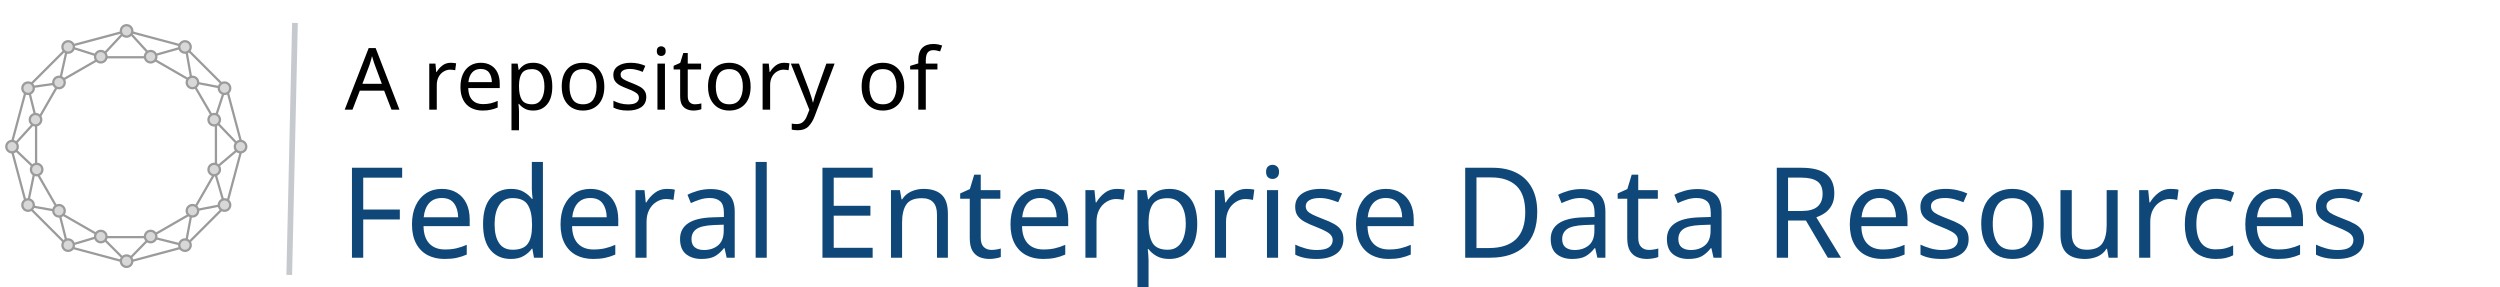
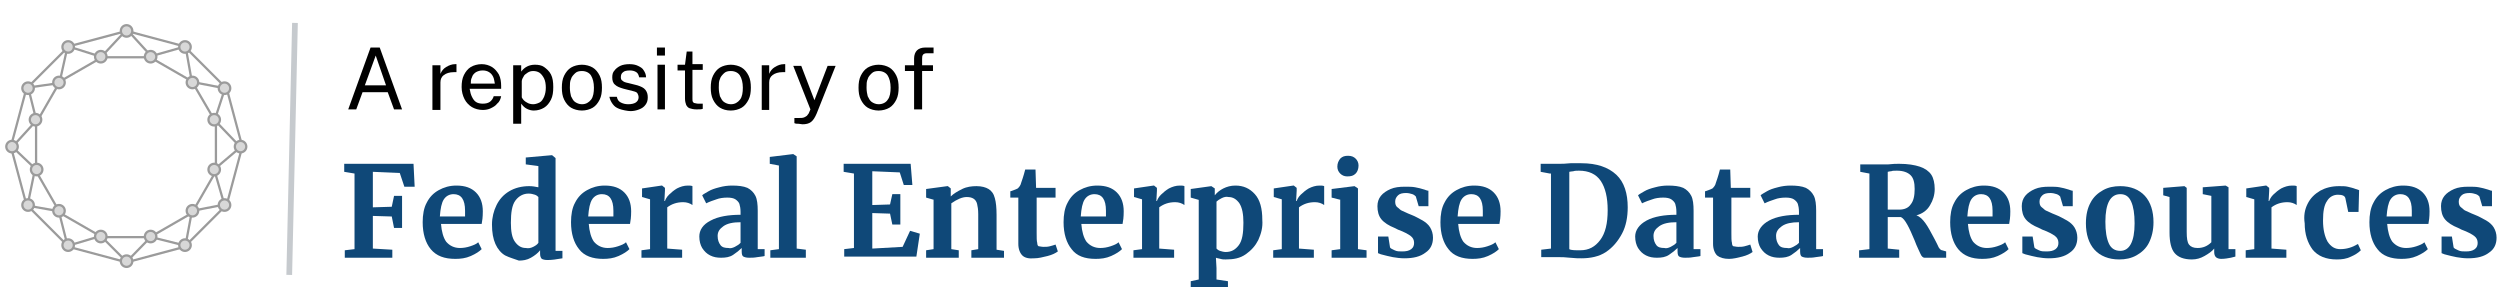
<svg xmlns="http://www.w3.org/2000/svg" version="1.1" id="Layer_1" x="0px" y="0px" viewBox="0 0 436.5 50" style="enable-background:new 0 0 436.5 50;" xml:space="preserve">
  <style type="text/css">
	.st0{fill:none;stroke:#C6CACE;}
- 	.st1{fill:none;}
- 	.st2{fill:#0F4878;}
- 	.st3{font-family:'Merriweather-Bold';}
- 	.st4{font-size:22px;}
- 	.st5{font-family:'PublicSans-Regular';}
- 	.st6{font-size:15px;}
- 	.st7{fill:none;stroke:#9B9B9B;stroke-width:0.4;stroke-linecap:square;}
- 	.st8{fill:none;stroke:#9B9B9B;stroke-width:0.4;}
- 	.st9{fill:#D8D8D8;stroke:#9B9B9B;stroke-width:0.4;}
+ 	.st1{fill:#0F4878;}
+ 	.st2{fill:none;stroke:#9B9B9B;stroke-width:0.4;stroke-linecap:square;}
+ 	.st3{fill:none;stroke:#9B9B9B;stroke-width:0.4;}
+ 	.st4{fill:#D8D8D8;stroke:#9B9B9B;stroke-width:0.4;}
</style>
  <line class="st0" x1="51.5" y1="4" x2="50.5" y2="48" />
-   <rect x="59.3" y="27" class="st1" width="381.1" height="25.2" />
-   <text transform="matrix(1 0 0 1 59.3109 44.9951)" class="st2 st3 st4">Federal Enterprise Data Resources</text>
-   <rect x="60.2" y="8" class="st1" width="194" height="16" />
-   <text transform="matrix(1 0 0 1 60.1835 19.1475)" class="st5 st6">A repository of </text>
+   <g>
+     <path class="st1" d="M61.9,30.3L60.1,30v-1.4h12.1l0.2,4h-1.8l-0.8-2.4L65.1,30v6.2l3.3-0.1l0.4-1.9h1.4v5.6h-1.4l-0.4-2l-3.3-0.1   v5.7l3.4,0.2V45h-8.3v-1.3l1.7-0.2V30.3z" />
+     <path class="st1" d="M75.2,43.5c-0.9-1.1-1.4-2.7-1.4-4.7c0-1.3,0.2-2.5,0.7-3.4c0.5-1,1.2-1.7,2.1-2.2c0.9-0.5,1.9-0.8,3.1-0.8   c1.5,0,2.6,0.4,3.4,1.2s1.2,1.9,1.2,3.3c0,1-0.1,1.7-0.2,2.2H77c0.1,1.3,0.4,2.4,0.9,3.1c0.6,0.7,1.4,1.1,2.4,1.1   c0.6,0,1.2-0.1,1.8-0.3s1.1-0.4,1.4-0.7l0.6,1.2c-0.4,0.4-1,0.8-1.9,1.2c-0.9,0.4-1.8,0.5-2.7,0.5C77.6,45.2,76.2,44.7,75.2,43.5z    M81.2,37.7c0-0.4,0-0.7,0-0.9c0-2-0.7-2.9-2-2.9c-0.7,0-1.3,0.3-1.7,0.9c-0.4,0.6-0.6,1.6-0.7,3H81.2z" />
+     <path class="st1" d="M88.2,44.6c-0.7-0.4-1.3-1.1-1.7-2c-0.4-0.9-0.6-2-0.6-3.4c0-1.2,0.3-2.4,0.8-3.4c0.5-1,1.2-1.8,2.2-2.4   c1-0.6,2.2-0.9,3.5-0.9c0.6,0,1.1,0.1,1.6,0.2v-3.7l-2.2-0.3v-1.2l4.5-0.4h0.1l0.6,0.5v16.2h1.2v1.3c-1.1,0.2-1.9,0.3-2.6,0.3   c-0.5,0-0.8-0.1-1-0.2c-0.2-0.2-0.3-0.5-0.3-0.9v-0.6c-0.4,0.5-0.9,0.9-1.6,1.3s-1.4,0.5-2.1,0.5C89.8,45.2,89,45,88.2,44.6z    M93.1,43.1c0.4-0.2,0.7-0.4,0.9-0.7v-8c-0.1-0.1-0.3-0.3-0.6-0.4s-0.7-0.2-1.1-0.2c-0.9,0-1.7,0.4-2.3,1.2   c-0.6,0.8-0.8,2.1-0.8,3.9c0,1.5,0.2,2.6,0.7,3.3c0.5,0.7,1.1,1.1,1.9,1.1C92.3,43.4,92.7,43.3,93.1,43.1z" />
+     <path class="st1" d="M101.1,43.5c-0.9-1.1-1.4-2.7-1.4-4.7c0-1.3,0.2-2.5,0.7-3.4c0.5-1,1.2-1.7,2.1-2.2c0.9-0.5,1.9-0.8,3.1-0.8   c1.5,0,2.6,0.4,3.4,1.2s1.2,1.9,1.2,3.3c0,1-0.1,1.7-0.2,2.2h-7.2c0.1,1.3,0.4,2.4,0.9,3.1c0.6,0.7,1.4,1.1,2.4,1.1   c0.6,0,1.2-0.1,1.8-0.3s1.1-0.4,1.4-0.7l0.6,1.2c-0.4,0.4-1,0.8-1.9,1.2c-0.9,0.4-1.8,0.5-2.7,0.5C103.5,45.2,102,44.7,101.1,43.5z    M107.1,37.7c0-0.4,0-0.7,0-0.9c0-2-0.7-2.9-2-2.9c-0.7,0-1.3,0.3-1.7,0.9c-0.4,0.6-0.6,1.6-0.7,3H107.1z" />
+     <path class="st1" d="M112,43.7l1.5-0.2v-8.7l-1.4-0.4v-1.5l3.4-0.5h0.1l0.5,0.4v0.5l-0.1,1.8h0.1c0.1-0.3,0.3-0.7,0.7-1.1   c0.4-0.4,0.9-0.8,1.4-1.1c0.6-0.3,1.2-0.5,1.9-0.5c0.3,0,0.6,0,0.8,0.1v3.3c-0.4-0.3-1-0.5-1.6-0.5c-1.1,0-2,0.3-2.8,0.9v7.2   l2.6,0.2V45H112V43.7z" />
+     <path class="st1" d="M124.1,38.5c1.3-0.7,3.1-1,5.2-1V37c0-0.6-0.1-1.1-0.2-1.4c-0.1-0.3-0.4-0.6-0.7-0.8c-0.3-0.2-0.8-0.3-1.4-0.3   c-0.7,0-1.4,0.1-1.9,0.3c-0.6,0.2-1.2,0.4-1.8,0.7l-0.7-1.4c0.2-0.2,0.6-0.4,1.1-0.7c0.5-0.3,1.1-0.5,1.9-0.7   c0.7-0.2,1.5-0.3,2.2-0.3c1.1,0,2,0.1,2.7,0.4c0.6,0.3,1.1,0.8,1.4,1.4s0.4,1.5,0.4,2.6v6.7h1.2v1.2c-0.3,0.1-0.7,0.1-1.3,0.2   c-0.5,0.1-1,0.1-1.4,0.1c-0.5,0-0.8-0.1-1-0.2c-0.2-0.1-0.3-0.4-0.3-0.9v-0.6c-0.4,0.4-0.9,0.8-1.5,1.2c-0.6,0.4-1.3,0.5-2.1,0.5   c-0.7,0-1.3-0.1-1.9-0.4c-0.6-0.3-1-0.7-1.4-1.3c-0.3-0.5-0.5-1.2-0.5-2C122.1,40.2,122.7,39.2,124.1,38.5z M128.3,43.1   c0.4-0.2,0.7-0.4,1-0.7v-3.6c-1.3,0-2.3,0.2-3,0.7s-1,1-1,1.7c0,0.7,0.2,1.2,0.5,1.6c0.3,0.4,0.8,0.5,1.4,0.5   C127.5,43.4,127.9,43.3,128.3,43.1z" />
+     <path class="st1" d="M136,28.9l-1.6-0.3v-1.2l4.1-0.5h0l0.6,0.4v16.1l1.6,0.2V45h-6.2v-1.3l1.5-0.2V28.9z" />
+     <path class="st1" d="M149.1,30.3l-1.8-0.3v-1.4H159l0.3,3.7h-1.5l-0.7-2.2l-4.8-0.2v5.9l3.1-0.1l0.4-1.8h1.4v5.3h-1.4l-0.4-1.9   l-3.1-0.1v6.2l5.3-0.3l1.3-2.8l1.7,0.5l-0.6,4h-12.6v-1.3l1.7-0.2V30.3z" />
+     <path class="st1" d="M163.1,34.9l-1.4-0.4v-1.5l3.7-0.5h0.1l0.5,0.4v0.9l0,0.5c0.5-0.5,1.2-0.9,2-1.3c0.8-0.4,1.7-0.5,2.5-0.5   c0.9,0,1.6,0.2,2.1,0.5c0.5,0.3,0.9,0.8,1.1,1.6c0.2,0.7,0.3,1.7,0.3,2.9v6.1l1.3,0.2V45h-5.7v-1.3l1.2-0.2v-6.1   c0-0.8-0.1-1.4-0.2-1.8s-0.3-0.7-0.6-0.9s-0.7-0.3-1.2-0.3c-0.8,0-1.7,0.4-2.7,1.1v8l1.3,0.2V45h-5.7v-1.3l1.3-0.2V34.9z" />
+     <path class="st1" d="M178.5,44.6c-0.4-0.4-0.7-1.1-0.7-2v-8.1h-1.4v-1.1c0.1,0,0.3-0.1,0.6-0.2c0.3-0.1,0.5-0.2,0.7-0.3   c0.2-0.2,0.5-0.5,0.6-1c0.1-0.3,0.4-1.1,0.7-2.3h1.8l0.1,3.2h3.4v1.7H181v6.2c0,0.8,0,1.4,0.1,1.7c0,0.3,0.1,0.6,0.3,0.6   s0.4,0.1,0.8,0.1c0.4,0,0.7,0,1.1-0.1c0.4-0.1,0.7-0.2,1-0.3l0.4,1.2c-0.4,0.3-1,0.6-1.8,0.8s-1.6,0.4-2.3,0.4   C179.6,45.2,178.9,45,178.5,44.6z" />
+     <path class="st1" d="M187.1,43.5c-0.9-1.1-1.4-2.7-1.4-4.7c0-1.3,0.2-2.5,0.7-3.4c0.5-1,1.2-1.7,2.1-2.2c0.9-0.5,1.9-0.8,3.1-0.8   c1.5,0,2.6,0.4,3.4,1.2s1.2,1.9,1.2,3.3c0,1-0.1,1.7-0.2,2.2h-7.2c0.1,1.3,0.4,2.4,0.9,3.1c0.6,0.7,1.4,1.1,2.4,1.1   c0.6,0,1.2-0.1,1.8-0.3s1.1-0.4,1.4-0.7l0.6,1.2c-0.4,0.4-1,0.8-1.9,1.2c-0.9,0.4-1.8,0.5-2.7,0.5C189.4,45.2,188,44.7,187.1,43.5z    M193.1,37.7c0-0.4,0-0.7,0-0.9c0-2-0.7-2.9-2-2.9c-0.7,0-1.3,0.3-1.7,0.9c-0.4,0.6-0.6,1.6-0.7,3H193.1z" />
+     <path class="st1" d="M197.9,43.7l1.5-0.2v-8.7l-1.4-0.4v-1.5l3.4-0.5h0.1l0.5,0.4v0.5l-0.1,1.8h0.1c0.1-0.3,0.3-0.7,0.7-1.1   c0.4-0.4,0.9-0.8,1.4-1.1c0.6-0.3,1.2-0.5,1.9-0.5c0.3,0,0.6,0,0.8,0.1v3.3c-0.4-0.3-1-0.5-1.6-0.5c-1.1,0-2,0.3-2.8,0.9v7.2   l2.6,0.2V45h-7.1V43.7z" />
+     <path class="st1" d="M219.7,41.9c-0.5,1-1.2,1.8-2.2,2.5s-2.1,0.9-3.5,0.9c-0.3,0-0.6,0-0.9-0.1c-0.3-0.1-0.6-0.1-0.8-0.2l0.1,1.8   v2l2,0.3v1.3h-6.5v-1.3l1.4-0.3V34.9l-1.4-0.4v-1.5l3.6-0.5h0l0.6,0.4v1.2c0.4-0.5,0.9-0.9,1.5-1.2c0.6-0.3,1.3-0.5,2.1-0.5   c1.4,0,2.5,0.5,3.4,1.5c0.9,1,1.3,2.5,1.3,4.5C220.5,39.7,220.2,40.8,219.7,41.9z M213.3,34.6c-0.4,0.2-0.7,0.4-0.9,0.6v8.2   c0.1,0.1,0.3,0.3,0.6,0.4s0.7,0.2,1,0.2c1,0,1.7-0.4,2.3-1.2c0.6-0.8,0.8-2.1,0.8-3.9c0-1.5-0.2-2.6-0.7-3.4   c-0.5-0.7-1.1-1.1-1.9-1.1C214.1,34.3,213.7,34.4,213.3,34.6z" />
+     <path class="st1" d="M222.3,43.7l1.5-0.2v-8.7l-1.4-0.4v-1.5l3.4-0.5h0.1l0.5,0.4v0.5l-0.1,1.8h0.1c0.1-0.3,0.3-0.7,0.7-1.1   c0.4-0.4,0.9-0.8,1.4-1.1c0.6-0.3,1.2-0.5,1.9-0.5c0.3,0,0.6,0,0.8,0.1v3.3c-0.4-0.3-1-0.5-1.6-0.5c-1.1,0-2,0.3-2.8,0.9v7.2   l2.6,0.2V45h-7.1V43.7z" />
+     <path class="st1" d="M234.1,34.9l-1.6-0.4V33l4-0.5h0l0.6,0.4v10.6l1.5,0.2V45h-6.1v-1.3l1.5-0.2V34.9z M234,30.3   c-0.3-0.3-0.5-0.7-0.5-1.2c0-0.6,0.2-1,0.5-1.4c0.4-0.4,0.8-0.5,1.4-0.5c0.6,0,1,0.2,1.3,0.5s0.5,0.7,0.5,1.2   c0,0.6-0.2,1.1-0.5,1.4c-0.4,0.4-0.8,0.5-1.5,0.5h0C234.7,30.8,234.3,30.6,234,30.3z" />
+     <path class="st1" d="M242.7,43.2c0.1,0.2,0.4,0.3,0.8,0.5c0.4,0.2,0.8,0.2,1.3,0.2c0.7,0,1.2-0.1,1.6-0.4s0.5-0.7,0.5-1.1   c0-0.5-0.2-0.9-0.6-1.2c-0.4-0.3-1.1-0.7-2.2-1.1l-0.6-0.3c-1-0.4-1.8-0.9-2.3-1.5c-0.5-0.6-0.7-1.4-0.7-2.3c0-0.7,0.2-1.3,0.6-1.8   c0.4-0.5,1-0.9,1.7-1.2c0.7-0.3,1.5-0.4,2.5-0.4c0.7,0,1.3,0,1.8,0.1c0.5,0.1,1,0.2,1.6,0.4c0.3,0.1,0.5,0.2,0.7,0.2V36h-1.7   l-0.5-1.7c-0.1-0.1-0.3-0.3-0.6-0.4s-0.7-0.2-1.1-0.2c-0.6,0-1.1,0.1-1.4,0.4s-0.5,0.6-0.5,1.1c0,0.4,0.1,0.8,0.4,1   s0.5,0.5,0.8,0.6c0.3,0.1,0.8,0.4,1.6,0.7c0.8,0.3,1.4,0.7,2,1c0.5,0.3,1,0.7,1.3,1.2c0.3,0.5,0.5,1.1,0.5,1.8c0,1.1-0.4,2-1.3,2.6   c-0.9,0.7-2.1,1-3.7,1c-0.7,0-1.4-0.1-2-0.2c-0.6-0.1-1.3-0.3-2.1-0.5l-0.5-0.2v-2.9h1.8L242.7,43.2z" />
+     <path class="st1" d="M252.9,43.5c-0.9-1.1-1.4-2.7-1.4-4.7c0-1.3,0.2-2.5,0.7-3.4c0.5-1,1.2-1.7,2.1-2.2c0.9-0.5,1.9-0.8,3.1-0.8   c1.5,0,2.6,0.4,3.4,1.2s1.2,1.9,1.2,3.3c0,1-0.1,1.7-0.2,2.2h-7.2c0.1,1.3,0.4,2.4,0.9,3.1c0.6,0.7,1.4,1.1,2.4,1.1   c0.6,0,1.2-0.1,1.8-0.3s1.1-0.4,1.4-0.7l0.6,1.2c-0.4,0.4-1,0.8-1.9,1.2c-0.9,0.4-1.8,0.5-2.7,0.5   C255.3,45.2,253.8,44.7,252.9,43.5z M258.9,37.7c0-0.4,0-0.7,0-0.9c0-2-0.7-2.9-2-2.9c-0.7,0-1.3,0.3-1.7,0.9   c-0.4,0.6-0.6,1.6-0.7,3H258.9z" />
+     <path class="st1" d="M270.6,30.3l-1.6-0.3v-1.4h3.2c0.5,0,1.1,0,2-0.1c0.2,0,0.5,0,0.9,0c0.4,0,0.7,0,1,0c2.7,0,4.7,0.7,6.1,2   s2,3.3,2,5.7c0,1.7-0.3,3.3-1,4.6c-0.7,1.3-1.6,2.4-2.8,3.2c-1.2,0.8-2.7,1.1-4.3,1.1c-0.4,0-1.1,0-2-0.1c-0.9-0.1-1.4-0.1-1.7-0.1   h-3.3v-1.3l1.7-0.2V30.3z M275.9,43.7c1.5,0,2.6-0.6,3.5-1.8s1.3-2.9,1.3-5.2c0-2.2-0.4-3.9-1.2-5.1s-2.1-1.8-3.8-1.8   c-0.4,0-0.7,0-1,0.1c-0.3,0-0.6,0.1-0.7,0.1v13.5C274.3,43.7,275,43.7,275.9,43.7z" />
+     <path class="st1" d="M287.5,38.5c1.3-0.7,3.1-1,5.2-1V37c0-0.6-0.1-1.1-0.2-1.4c-0.1-0.3-0.4-0.6-0.7-0.8c-0.3-0.2-0.8-0.3-1.4-0.3   c-0.7,0-1.4,0.1-1.9,0.3c-0.6,0.2-1.2,0.4-1.8,0.7l-0.7-1.4c0.2-0.2,0.6-0.4,1.1-0.7c0.5-0.3,1.1-0.5,1.9-0.7   c0.7-0.2,1.5-0.3,2.2-0.3c1.1,0,2,0.1,2.7,0.4c0.6,0.3,1.1,0.8,1.4,1.4s0.4,1.5,0.4,2.6v6.7h1.2v1.2c-0.3,0.1-0.7,0.1-1.3,0.2   c-0.5,0.1-1,0.1-1.4,0.1c-0.5,0-0.8-0.1-1-0.2c-0.2-0.1-0.3-0.4-0.3-0.9v-0.6c-0.4,0.4-0.9,0.8-1.5,1.2c-0.6,0.4-1.3,0.5-2.1,0.5   c-0.7,0-1.3-0.1-1.9-0.4c-0.6-0.3-1-0.7-1.4-1.3c-0.3-0.5-0.5-1.2-0.5-2C285.5,40.2,286.2,39.2,287.5,38.5z M291.7,43.1   c0.4-0.2,0.7-0.4,1-0.7v-3.6c-1.3,0-2.3,0.2-3,0.7s-1,1-1,1.7c0,0.7,0.2,1.2,0.5,1.6c0.3,0.4,0.8,0.5,1.4,0.5   C290.9,43.4,291.3,43.3,291.7,43.1z" />
+     <path class="st1" d="M299.8,44.6c-0.4-0.4-0.7-1.1-0.7-2v-8.1h-1.4v-1.1c0.1,0,0.3-0.1,0.6-0.2c0.3-0.1,0.5-0.2,0.7-0.3   c0.2-0.2,0.5-0.5,0.6-1c0.1-0.3,0.4-1.1,0.7-2.3h1.8l0.1,3.2h3.4v1.7h-3.3v6.2c0,0.8,0,1.4,0.1,1.7c0,0.3,0.1,0.6,0.3,0.6   s0.4,0.1,0.8,0.1c0.4,0,0.7,0,1.1-0.1c0.4-0.1,0.7-0.2,1-0.3L306,44c-0.4,0.3-1,0.6-1.8,0.8s-1.6,0.4-2.3,0.4   C301,45.2,300.3,45,299.8,44.6z" />
+     <path class="st1" d="M308.9,38.5c1.3-0.7,3.1-1,5.2-1V37c0-0.6-0.1-1.1-0.2-1.4c-0.1-0.3-0.4-0.6-0.7-0.8c-0.3-0.2-0.8-0.3-1.4-0.3   c-0.7,0-1.4,0.1-1.9,0.3c-0.6,0.2-1.2,0.4-1.8,0.7l-0.7-1.4c0.2-0.2,0.6-0.4,1.1-0.7c0.5-0.3,1.1-0.5,1.9-0.7   c0.7-0.2,1.5-0.3,2.2-0.3c1.1,0,2,0.1,2.7,0.4c0.6,0.3,1.1,0.8,1.4,1.4s0.4,1.5,0.4,2.6v6.7h1.2v1.2c-0.3,0.1-0.7,0.1-1.3,0.2   c-0.5,0.1-1,0.1-1.4,0.1c-0.5,0-0.8-0.1-1-0.2c-0.2-0.1-0.3-0.4-0.3-0.9v-0.6c-0.4,0.4-0.9,0.8-1.5,1.2c-0.6,0.4-1.3,0.5-2.1,0.5   c-0.7,0-1.3-0.1-1.9-0.4c-0.6-0.3-1-0.7-1.4-1.3c-0.3-0.5-0.5-1.2-0.5-2C306.9,40.2,307.6,39.2,308.9,38.5z M313.1,43.1   c0.4-0.2,0.7-0.4,1-0.7v-3.6c-1.3,0-2.3,0.2-3,0.7s-1,1-1,1.7c0,0.7,0.2,1.2,0.5,1.6c0.3,0.4,0.8,0.5,1.4,0.5   C312.4,43.4,312.7,43.3,313.1,43.1z" />
+     <path class="st1" d="M324.7,43.7l1.7-0.2V30.3l-1.6-0.3v-1.3h3.2c0.3,0,0.6,0,0.9,0c0.3,0,0.6,0,0.8,0c0.8-0.1,1.4-0.1,1.9-0.1   c1.5,0,2.7,0.2,3.6,0.5c0.9,0.3,1.6,0.8,2,1.4c0.4,0.6,0.6,1.5,0.6,2.5c0,1-0.3,2-0.8,2.8c-0.5,0.9-1.3,1.5-2.4,1.8   c0.6,0.2,1.1,0.7,1.6,1.4c0.5,0.7,0.9,1.5,1.5,2.6c0.4,0.7,0.6,1.2,0.8,1.6c0.2,0.3,0.4,0.5,0.6,0.5l0.7,0.2V45H336   c-0.2,0-0.5-0.2-0.7-0.7s-0.6-1.2-1-2.3c-0.5-1.2-0.9-2.1-1.3-2.8c-0.4-0.7-0.7-1.1-1.1-1.3h-2.3v5.5l2,0.2V45h-7V43.7z    M333.6,35.7c0.5-0.6,0.7-1.5,0.7-2.7c0-1.1-0.2-1.9-0.7-2.4c-0.5-0.5-1.3-0.8-2.4-0.8c-0.4,0-0.8,0-1,0.1c-0.3,0-0.5,0.1-0.6,0.1   v6.6c0.2,0,0.6,0,1.3,0h0.7C332.5,36.6,333.2,36.3,333.6,35.7z" />
+     <path class="st1" d="M341.9,43.5c-0.9-1.1-1.4-2.7-1.4-4.7c0-1.3,0.2-2.5,0.7-3.4c0.5-1,1.2-1.7,2.1-2.2c0.9-0.5,1.9-0.8,3.1-0.8   c1.5,0,2.6,0.4,3.4,1.2s1.2,1.9,1.2,3.3c0,1-0.1,1.7-0.2,2.2h-7.2c0.1,1.3,0.4,2.4,0.9,3.1c0.6,0.7,1.4,1.1,2.4,1.1   c0.6,0,1.2-0.1,1.8-0.3s1.1-0.4,1.4-0.7l0.6,1.2c-0.4,0.4-1,0.8-1.9,1.2c-0.9,0.4-1.8,0.5-2.7,0.5   C344.3,45.2,342.9,44.7,341.9,43.5z M347.9,37.7c0-0.4,0-0.7,0-0.9c0-2-0.7-2.9-2-2.9c-0.7,0-1.3,0.3-1.7,0.9   c-0.4,0.6-0.6,1.6-0.7,3H347.9z" />
+     <path class="st1" d="M355.2,43.2c0.1,0.2,0.4,0.3,0.8,0.5c0.4,0.2,0.8,0.2,1.3,0.2c0.7,0,1.2-0.1,1.6-0.4s0.5-0.7,0.5-1.1   c0-0.5-0.2-0.9-0.6-1.2c-0.4-0.3-1.1-0.7-2.2-1.1l-0.6-0.3c-1-0.4-1.8-0.9-2.3-1.5c-0.5-0.6-0.7-1.4-0.7-2.3c0-0.7,0.2-1.3,0.6-1.8   c0.4-0.5,1-0.9,1.7-1.2c0.7-0.3,1.5-0.4,2.5-0.4c0.7,0,1.3,0,1.8,0.1c0.5,0.1,1,0.2,1.6,0.4c0.3,0.1,0.5,0.2,0.7,0.2V36h-1.7   l-0.5-1.7c-0.1-0.1-0.3-0.3-0.6-0.4s-0.7-0.2-1.1-0.2c-0.6,0-1.1,0.1-1.4,0.4s-0.5,0.6-0.5,1.1c0,0.4,0.1,0.8,0.4,1   s0.5,0.5,0.8,0.6c0.3,0.1,0.8,0.4,1.6,0.7c0.8,0.3,1.4,0.7,2,1c0.5,0.3,1,0.7,1.3,1.2c0.3,0.5,0.5,1.1,0.5,1.8c0,1.1-0.4,2-1.3,2.6   c-0.9,0.7-2.1,1-3.7,1c-0.7,0-1.4-0.1-2-0.2c-0.6-0.1-1.3-0.3-2.1-0.5l-0.5-0.2v-2.9h1.8L355.2,43.2z" />
+     <path class="st1" d="M365,35.4c0.5-1,1.3-1.7,2.2-2.2c0.9-0.5,1.9-0.7,3-0.7c1.8,0,3.3,0.6,4.3,1.7c1,1.1,1.5,2.7,1.5,4.6   c0,1.4-0.3,2.6-0.8,3.6c-0.5,1-1.3,1.7-2.2,2.2s-1.9,0.7-3,0.7c-1.8,0-3.3-0.6-4.3-1.7s-1.5-2.7-1.5-4.6   C364.2,37.5,364.5,36.3,365,35.4z M372.7,39c0-1.7-0.2-2.9-0.6-3.8c-0.4-0.9-1-1.3-1.9-1.3c-1.7,0-2.6,1.6-2.6,4.8   c0,1.7,0.2,2.9,0.6,3.8c0.4,0.9,1.1,1.3,2,1.3C371.8,43.8,372.7,42.2,372.7,39z" />
+     <path class="st1" d="M386.9,44.9c-0.2-0.2-0.3-0.5-0.3-0.9v-0.6c-0.4,0.5-1,0.9-1.7,1.3s-1.4,0.6-2.2,0.6c-1.4,0-2.4-0.4-3-1.1   c-0.6-0.7-0.9-1.9-0.9-3.6v-6.2l-1.1-0.3v-1.3l3.7-0.3h0l0.4,0.3v7.7c0,1.1,0.1,1.8,0.4,2.2c0.3,0.4,0.8,0.6,1.5,0.6   c0.9,0,1.7-0.3,2.4-1v-8.1l-1.5-0.3v-1.2l4-0.3h0l0.5,0.3v10.8h1.2l0,1.3c-0.1,0-0.3,0.1-0.8,0.2c-0.5,0.1-1.1,0.2-1.7,0.2   C387.5,45.2,387.1,45.1,386.9,44.9z" />
+     <path class="st1" d="M392.1,43.7l1.5-0.2v-8.7l-1.4-0.4v-1.5l3.4-0.5h0.1l0.5,0.4v0.5l-0.1,1.8h0.1c0.1-0.3,0.3-0.7,0.7-1.1   c0.4-0.4,0.9-0.8,1.4-1.1c0.6-0.3,1.2-0.5,1.9-0.5c0.3,0,0.6,0,0.8,0.1v3.3c-0.4-0.3-1-0.5-1.6-0.5c-1.1,0-2,0.3-2.8,0.9v7.2   l2.6,0.2V45h-7.1V43.7z" />
+     <path class="st1" d="M402.9,35.6c0.5-1,1.2-1.7,2.2-2.3c0.9-0.5,2-0.8,3.3-0.8c0.6,0,1.1,0,1.5,0.1c0.4,0.1,0.9,0.2,1.4,0.4   l0.6,0.2l-0.1,3.8H410l-0.5-2.4c-0.1-0.4-0.5-0.6-1.3-0.6c-0.8,0-1.5,0.4-1.9,1.1c-0.5,0.7-0.7,1.8-0.7,3.4c0,1.6,0.3,2.8,0.8,3.7   c0.6,0.9,1.3,1.3,2.2,1.3c1.1,0,2.1-0.3,3.1-0.9l0.5,1.1c-0.4,0.4-1,0.8-1.7,1.1c-0.8,0.4-1.6,0.5-2.5,0.5c-1.9,0-3.3-0.6-4.2-1.7   c-0.9-1.2-1.4-2.7-1.4-4.6C402.2,37.7,402.4,36.6,402.9,35.6z" />
+     <path class="st1" d="M415.1,43.5c-0.9-1.1-1.4-2.7-1.4-4.7c0-1.3,0.2-2.5,0.7-3.4c0.5-1,1.2-1.7,2.1-2.2c0.9-0.5,1.9-0.8,3.1-0.8   c1.5,0,2.6,0.4,3.4,1.2s1.2,1.9,1.2,3.3c0,1-0.1,1.7-0.2,2.2h-7.2c0.1,1.3,0.4,2.4,0.9,3.1c0.6,0.7,1.4,1.1,2.4,1.1   c0.6,0,1.2-0.1,1.8-0.3s1.1-0.4,1.4-0.7l0.6,1.2c-0.4,0.4-1,0.8-1.9,1.2c-0.9,0.4-1.8,0.5-2.7,0.5C417.5,45.2,416,44.7,415.1,43.5z    M421.1,37.7c0-0.4,0-0.7,0-0.9c0-2-0.7-2.9-2-2.9c-0.7,0-1.3,0.3-1.7,0.9c-0.4,0.6-0.6,1.6-0.7,3H421.1z" />
+     <path class="st1" d="M428.4,43.2c0.1,0.2,0.4,0.3,0.8,0.5c0.4,0.2,0.8,0.2,1.3,0.2c0.7,0,1.2-0.1,1.6-0.4s0.5-0.7,0.5-1.1   c0-0.5-0.2-0.9-0.6-1.2c-0.4-0.3-1.1-0.7-2.2-1.1l-0.6-0.3c-1-0.4-1.8-0.9-2.3-1.5c-0.5-0.6-0.7-1.4-0.7-2.3c0-0.7,0.2-1.3,0.6-1.8   c0.4-0.5,1-0.9,1.7-1.2c0.7-0.3,1.5-0.4,2.5-0.4c0.7,0,1.3,0,1.8,0.1c0.5,0.1,1,0.2,1.6,0.4c0.3,0.1,0.5,0.2,0.7,0.2V36h-1.7   l-0.5-1.7c-0.1-0.1-0.3-0.3-0.6-0.4s-0.7-0.2-1.1-0.2c-0.6,0-1.1,0.1-1.4,0.4s-0.5,0.6-0.5,1.1c0,0.4,0.1,0.8,0.4,1   s0.5,0.5,0.8,0.6c0.3,0.1,0.8,0.4,1.6,0.7c0.8,0.3,1.4,0.7,2,1c0.5,0.3,1,0.7,1.3,1.2c0.3,0.5,0.5,1.1,0.5,1.8c0,1.1-0.4,2-1.3,2.6   c-0.9,0.7-2.1,1-3.7,1c-0.7,0-1.4-0.1-2-0.2c-0.6-0.1-1.3-0.3-2.1-0.5l-0.5-0.2v-2.9h1.8L428.4,43.2z" />
+   </g>
+   <g>
+     <path d="M66.3,8.3l3.9,10.8h-1.4l-1.1-3h-4.4l-1.1,3h-1.4l3.9-10.8H66.3z M65.6,9.7l-1.9,5.2h3.7L65.6,9.7z" />
+     <path d="M76.9,11.4v1.5c0.2-0.5,0.5-0.9,1-1.2c0.5-0.3,1-0.5,1.6-0.5c0.1,0,0.2,0,0.2,0v1.4c0,0,0,0-0.1,0s-0.1,0-0.1,0   c-0.1,0-0.2,0-0.3,0c-0.7,0-1.3,0.2-1.7,0.5c-0.4,0.3-0.6,0.7-0.6,1.3v4.8h-1.4v-7.8H76.9z" />
+     <path d="M82.4,16.9c0.2,0.4,0.4,0.7,0.7,0.9s0.7,0.3,1.2,0.3c0.5,0,0.9-0.1,1.2-0.3c0.3-0.2,0.6-0.6,0.7-1h1.3   c-0.1,0.5-0.3,1-0.7,1.3c-0.3,0.4-0.7,0.6-1.1,0.8c-0.4,0.2-0.9,0.3-1.4,0.3c-0.7,0-1.4-0.2-1.9-0.5c-0.5-0.3-1-0.8-1.3-1.4   c-0.3-0.6-0.5-1.3-0.5-2.1c0-0.8,0.1-1.5,0.4-2.1c0.3-0.6,0.7-1.1,1.2-1.4s1.2-0.5,1.9-0.5c0.7,0,1.3,0.2,1.8,0.5   c0.5,0.3,0.9,0.8,1.2,1.3c0.3,0.6,0.4,1.3,0.4,2v0.5h-5.5C82.1,16.1,82.2,16.5,82.4,16.9z M86.1,13.4c-0.2-0.4-0.4-0.6-0.7-0.8   c-0.3-0.2-0.7-0.3-1.1-0.3c-0.5,0-0.8,0.1-1.2,0.3c-0.3,0.2-0.6,0.5-0.7,0.9c-0.2,0.4-0.2,0.7-0.2,1.1h4.2   C86.3,14.2,86.3,13.8,86.1,13.4z" />
+     <path d="M91,11.4v1.1c0.6-0.8,1.4-1.2,2.4-1.2c0.6,0,1.2,0.1,1.6,0.4s0.9,0.7,1.2,1.3c0.3,0.6,0.4,1.3,0.4,2.2   c0,0.9-0.1,1.6-0.4,2.2c-0.3,0.6-0.7,1.1-1.2,1.4c-0.5,0.3-1.1,0.5-1.8,0.5c-0.4,0-0.8-0.1-1.2-0.3c-0.4-0.2-0.7-0.5-1-0.9v3.5   h-1.4V11.4H91z M94.2,17.9c0.4-0.2,0.6-0.6,0.8-1c0.2-0.5,0.3-1,0.3-1.6c0-0.6-0.1-1.2-0.3-1.6c-0.2-0.4-0.5-0.8-0.8-1   c-0.3-0.2-0.7-0.3-1.1-0.3c-0.4,0-0.7,0.1-1,0.3c-0.3,0.2-0.6,0.4-0.7,0.7c-0.2,0.3-0.3,0.6-0.3,0.8V17c0.2,0.4,0.5,0.7,0.9,0.9   c0.3,0.2,0.7,0.3,1.1,0.3C93.4,18.2,93.8,18.1,94.2,17.9z" />
+     <path d="M99.7,18.8c-0.5-0.3-0.9-0.8-1.2-1.4c-0.3-0.6-0.4-1.3-0.4-2.1c0-0.8,0.1-1.5,0.4-2.1s0.7-1.1,1.2-1.4s1.2-0.5,1.9-0.5   c0.7,0,1.4,0.2,1.9,0.5c0.5,0.3,0.9,0.8,1.2,1.4c0.3,0.6,0.4,1.3,0.4,2.1c0,0.8-0.1,1.5-0.4,2.1c-0.3,0.6-0.7,1.1-1.2,1.4   c-0.5,0.3-1.2,0.5-1.9,0.5C100.9,19.3,100.2,19.1,99.7,18.8z M103.2,17.4c0.4-0.5,0.5-1.3,0.5-2.1c0-0.9-0.2-1.6-0.5-2.1   s-0.9-0.8-1.6-0.8c-0.5,0-0.9,0.1-1.2,0.4c-0.3,0.3-0.6,0.6-0.7,1c-0.2,0.4-0.2,0.9-0.2,1.5c0,0.6,0.1,1.1,0.2,1.5   c0.2,0.4,0.4,0.8,0.7,1s0.7,0.4,1.2,0.4C102.3,18.2,102.8,17.9,103.2,17.4z" />
+     <path d="M108.1,19c-0.5-0.2-0.8-0.4-1.1-0.8c-0.3-0.4-0.5-0.8-0.6-1.3h1.3c0.1,0.5,0.3,0.8,0.7,1c0.4,0.2,0.8,0.3,1.3,0.3   c0.5,0,1-0.1,1.3-0.3s0.5-0.5,0.5-0.9c0-0.3-0.1-0.5-0.2-0.7s-0.4-0.3-0.8-0.4l-1.6-0.4c-0.7-0.2-1.2-0.4-1.5-0.7   c-0.4-0.3-0.5-0.8-0.5-1.3c0-0.5,0.1-0.9,0.4-1.2c0.2-0.3,0.6-0.6,1-0.8c0.4-0.2,1-0.3,1.6-0.3c0.6,0,1.1,0.1,1.5,0.3   c0.4,0.2,0.8,0.4,1,0.8c0.2,0.3,0.4,0.7,0.4,1.2h-1.2c-0.1-0.4-0.2-0.7-0.5-0.9c-0.3-0.2-0.7-0.3-1.1-0.3c-0.6,0-1,0.1-1.2,0.3   c-0.3,0.2-0.4,0.5-0.4,0.9c0,0.3,0.1,0.5,0.3,0.6c0.2,0.2,0.5,0.3,1,0.4l1.6,0.4c0.6,0.2,1.1,0.4,1.4,0.8c0.3,0.4,0.4,0.8,0.4,1.3   c0,0.5-0.1,0.9-0.4,1.3s-0.6,0.6-1.1,0.8c-0.5,0.2-1,0.3-1.5,0.3S108.6,19.2,108.1,19z" />
+     <path d="M114.7,9.8V8.3h1.4v1.4H114.7z M114.8,19.1v-7.8h1.3v7.8H114.8z" />
+     <path d="M120.9,17.2c0,0.3,0,0.5,0.1,0.6c0.1,0.1,0.1,0.2,0.3,0.2c0.1,0,0.3,0.1,0.6,0.1h0.8v0.9c-0.2,0.1-0.6,0.1-1.1,0.1   c-0.5,0-0.9-0.1-1.2-0.2c-0.3-0.1-0.5-0.4-0.6-0.6c-0.1-0.3-0.2-0.6-0.2-1.1v-4.9h-1.3v-1h1.3l0.3-2.3h1v2.2h1.8v1h-1.8V17.2z" />
+     <path d="M125.7,18.8c-0.5-0.3-0.9-0.8-1.2-1.4c-0.3-0.6-0.4-1.3-0.4-2.1c0-0.8,0.1-1.5,0.4-2.1s0.7-1.1,1.2-1.4s1.2-0.5,1.9-0.5   c0.7,0,1.4,0.2,1.9,0.5c0.5,0.3,0.9,0.8,1.2,1.4c0.3,0.6,0.4,1.3,0.4,2.1c0,0.8-0.1,1.5-0.4,2.1c-0.3,0.6-0.7,1.1-1.2,1.4   c-0.5,0.3-1.2,0.5-1.9,0.5C126.8,19.3,126.2,19.1,125.7,18.8z M129.2,17.4c0.4-0.5,0.5-1.3,0.5-2.1c0-0.9-0.2-1.6-0.5-2.1   s-0.9-0.8-1.6-0.8c-0.5,0-0.9,0.1-1.2,0.4c-0.3,0.3-0.6,0.6-0.7,1c-0.2,0.4-0.2,0.9-0.2,1.5c0,0.6,0.1,1.1,0.2,1.5   c0.2,0.4,0.4,0.8,0.7,1s0.7,0.4,1.2,0.4C128.3,18.2,128.8,17.9,129.2,17.4z" />
+     <path d="M134.3,11.4v1.5c0.2-0.5,0.5-0.9,1-1.2c0.5-0.3,1-0.5,1.6-0.5c0.1,0,0.2,0,0.2,0v1.4c0,0,0,0-0.1,0s-0.1,0-0.1,0   c-0.1,0-0.2,0-0.3,0c-0.7,0-1.3,0.2-1.7,0.5c-0.4,0.3-0.6,0.7-0.6,1.3v4.8H133v-7.8H134.3z" />
+     <path d="M139.1,21.6c-0.2,0-0.4-0.1-0.4-0.1v-0.9l0.8,0c0.4,0,0.6,0,0.9-0.1c0.2-0.1,0.4-0.2,0.5-0.3c0.1-0.1,0.2-0.3,0.3-0.4   l0.3-0.7l-3-7.6h1.4l2.3,6l2.3-6h1.4l-3.3,8.3c-0.3,0.7-0.6,1.2-1,1.5s-0.9,0.4-1.5,0.4C139.5,21.6,139.3,21.6,139.1,21.6z" />
+     <path d="M151.5,18.8c-0.5-0.3-0.9-0.8-1.2-1.4c-0.3-0.6-0.4-1.3-0.4-2.1c0-0.8,0.1-1.5,0.4-2.1s0.7-1.1,1.2-1.4s1.2-0.5,1.9-0.5   c0.7,0,1.4,0.2,1.9,0.5c0.5,0.3,0.9,0.8,1.2,1.4c0.3,0.6,0.4,1.3,0.4,2.1c0,0.8-0.1,1.5-0.4,2.1c-0.3,0.6-0.7,1.1-1.2,1.4   c-0.5,0.3-1.2,0.5-1.9,0.5C152.7,19.3,152,19.1,151.5,18.8z M155,17.4c0.4-0.5,0.5-1.3,0.5-2.1c0-0.9-0.2-1.6-0.5-2.1   s-0.9-0.8-1.6-0.8c-0.5,0-0.9,0.1-1.2,0.4c-0.3,0.3-0.6,0.6-0.7,1c-0.2,0.4-0.2,0.9-0.2,1.5c0,0.6,0.1,1.1,0.2,1.5   c0.2,0.4,0.4,0.8,0.7,1s0.7,0.4,1.2,0.4C154.1,18.2,154.7,17.9,155,17.4z" />
+     <path d="M161,12.4v6.7h-1.4v-6.7H158v-1h1.6v-1.2c0-0.6,0.2-1.1,0.5-1.4c0.3-0.3,0.8-0.5,1.4-0.5h1.5l0,1h-1.2   c-0.3,0-0.5,0.1-0.6,0.2C161,9.7,161,10,161,10.3v1.1h1.9v1H161z" />
+   </g>
  <g id="triangle-connect" transform="translate(504, 503)">
-     <path id="Line_60_" class="st7" d="M-481.8-457.2l-4.6-4.6" />
-     <path id="Line_61_" class="st7" d="M-486.4-461.8l-5.7,1.7" />
-     <path id="Line_62_" class="st7" d="M-492.2-460.1l-1.5-5.9" />
-     <path id="Line_63_" class="st7" d="M-493.6-466.1l-5.6-1" />
-     <path id="Line_64_" class="st7" d="M-499.2-467.1l1.3-6.3" />
-     <path id="Line_65_" class="st7" d="M-497.9-473.6l-4-3.8" />
-     <path id="line-adjust-2" class="st7" d="M-501.8-477.4l4.2-4.6" />
-     <path id="line-adjust-1" class="st7" d="M-497.7-482.2l-1.4-5.6" />
-     <path id="Line_66_" class="st7" d="M-499.2-487.7l5.6-0.8" />
-     <path id="Line_67_" class="st7" d="M-493.6-488.6l1.4-6.3" />
-     <path id="Line_68_" class="st7" d="M-486.4-493.1l-5.7-1.8" />
-     <path id="Line_69_" class="st7" d="M-482-497.7l-4.3,4.6" />
-     <path id="Line_70_" class="st7" d="M-481.8-497.8l4.2,4.6" />
-     <path id="Line_71_" class="st7" d="M-477.6-493.2l6-1.7" />
-     <path id="Line_72_" class="st7" d="M-471.6-494.9l1.1,6.2" />
-     <path id="Line_73_" class="st7" d="M-470.5-488.7l5.7,1.1" />
-     <path id="Line_74_" class="st7" d="M-464.7-487.6l-1.8,5.5" />
-     <path id="Line_75_" class="st7" d="M-466.6-482.1l4.6,4.8" />
-     <path id="Line_76_" class="st7" d="M-461.9-477.4l-4.6,3.9" />
-     <path id="Line_77_" class="st7" d="M-466.6-473.4l1.8,6.2" />
-     <path id="Line_78_" class="st7" d="M-464.7-467.3l-5.7,1.1" />
-     <path id="Line_79_" class="st7" d="M-470.5-466.1l-1.1,5.9" />
-     <path id="Line_80_" class="st7" d="M-471.6-460.1l-6-1.5" />
-     <path id="Line_81_" class="st7" d="M-477.6-461.7l-4.2,4.3" />
+     <path id="Line_60_" class="st2" d="M-481.8-457.2l-4.6-4.6" />
+     <path id="Line_61_" class="st2" d="M-486.4-461.8l-5.7,1.7" />
+     <path id="Line_62_" class="st2" d="M-492.2-460.1l-1.5-5.9" />
+     <path id="Line_63_" class="st2" d="M-493.6-466.1l-5.6-1" />
+     <path id="Line_64_" class="st2" d="M-499.2-467.1l1.3-6.3" />
+     <path id="Line_65_" class="st2" d="M-497.9-473.6l-4-3.8" />
+     <path id="line-adjust-2" class="st2" d="M-501.8-477.4l4.2-4.6" />
+     <path id="line-adjust-1" class="st2" d="M-497.7-482.2l-1.4-5.6" />
+     <path id="Line_66_" class="st2" d="M-499.2-487.7l5.6-0.8" />
+     <path id="Line_67_" class="st2" d="M-493.6-488.6l1.4-6.3" />
+     <path id="Line_68_" class="st2" d="M-486.4-493.1l-5.7-1.8" />
+     <path id="Line_69_" class="st2" d="M-482-497.7l-4.3,4.6" />
+     <path id="Line_70_" class="st2" d="M-481.8-497.8l4.2,4.6" />
+     <path id="Line_71_" class="st2" d="M-477.6-493.2l6-1.7" />
+     <path id="Line_72_" class="st2" d="M-471.6-494.9l1.1,6.2" />
+     <path id="Line_73_" class="st2" d="M-470.5-488.7l5.7,1.1" />
+     <path id="Line_74_" class="st2" d="M-464.7-487.6l-1.8,5.5" />
+     <path id="Line_75_" class="st2" d="M-466.6-482.1l4.6,4.8" />
+     <path id="Line_76_" class="st2" d="M-461.9-477.4l-4.6,3.9" />
+     <path id="Line_77_" class="st2" d="M-466.6-473.4l1.8,6.2" />
+     <path id="Line_78_" class="st2" d="M-464.7-467.3l-5.7,1.1" />
+     <path id="Line_79_" class="st2" d="M-470.5-466.1l-1.1,5.9" />
+     <path id="Line_80_" class="st2" d="M-471.6-460.1l-6-1.5" />
+     <path id="Line_81_" class="st2" d="M-477.6-461.7l-4.2,4.3" />
  </g>
-   <polygon id="Polygon-1" class="st8" points="22.1,5.4 32.2,8.1 39.6,15.5 42.3,25.6 39.6,35.7 32.2,43.1 22.1,45.8 12,43.1   4.6,35.7 1.9,25.6 4.6,15.5 12,8.1 " />
-   <polygon id="Polygon-1_1_" class="st8" points="26.2,10 33.5,14.2 37.7,21.4 37.7,29.9 33.5,37.2 26.2,41.4 17.8,41.4 10.5,37.2   6.3,29.9 6.3,21.5 10.5,14.2 17.8,10 " />
+   <polygon id="Polygon-1" class="st3" points="22.1,5.4 32.2,8.1 39.6,15.5 42.3,25.6 39.6,35.7 32.2,43.1 22.1,45.8 12,43.1   4.6,35.7 1.9,25.6 4.6,15.5 12,8.1 " />
+   <polygon id="Polygon-1_1_" class="st3" points="26.2,10 33.5,14.2 37.7,21.4 37.7,29.9 33.5,37.2 26.2,41.4 17.8,41.4 10.5,37.2   6.3,29.9 6.3,21.5 10.5,14.2 17.8,10 " />
  <g id="Nodes" transform="translate(499, 500)">
-     <ellipse id="Oval-2" class="st9" cx="-476.9" cy="-494.6" rx="1" ry="1" />
-     <ellipse id="Oval-2_1_" class="st9" cx="-492.6" cy="-470.4" rx="1" ry="1" />
-     <ellipse id="Oval-adjust-1" class="st9" cx="-492.8" cy="-479.1" rx="1" ry="1" />
-     <ellipse id="Oval-2_2_" class="st9" cx="-461.6" cy="-470.4" rx="1" ry="1" />
-     <ellipse id="Oval-2_3_" class="st9" cx="-461.6" cy="-479.1" rx="1" ry="1" />
-     <ellipse id="Oval-2_4_" class="st9" cx="-487.1" cy="-491.8" rx="1" ry="1" />
-     <ellipse id="Oval-2_5_" class="st9" cx="-466.7" cy="-491.8" rx="1" ry="1" />
-     <ellipse id="Oval-2_6_" class="st9" cx="-481.4" cy="-490.1" rx="1" ry="1" />
-     <ellipse id="Oval-2_7_" class="st9" cx="-472.7" cy="-490.1" rx="1" ry="1" />
-     <ellipse id="Oval-2_8_" class="st9" cx="-465.4" cy="-485.6" rx="1" ry="1" />
-     <ellipse id="Oval-2_9_" class="st9" cx="-488.7" cy="-485.6" rx="1" ry="1" />
-     <ellipse id="Oval-2_10_" class="st9" cx="-472.7" cy="-458.7" rx="1" ry="1" />
-     <ellipse id="Oval-2_11_" class="st9" cx="-481.4" cy="-458.7" rx="1" ry="1" />
-     <ellipse id="Oval-2_12_" class="st9" cx="-488.7" cy="-463.2" rx="1" ry="1" />
-     <ellipse id="Oval-2_13_" class="st9" cx="-465.4" cy="-463.2" rx="1" ry="1" />
-     <ellipse id="Oval-2_14_" class="st9" cx="-496.9" cy="-474.4" rx="1" ry="1" />
-     <ellipse id="Oval-2_15_" class="st9" cx="-494.1" cy="-464.2" rx="1" ry="1" />
-     <ellipse id="Oval-2_16_" class="st9" cx="-494.1" cy="-484.6" rx="1" ry="1" />
-     <ellipse id="Oval-2_17_" class="st9" cx="-457" cy="-474.4" rx="1" ry="1" />
-     <ellipse id="Oval-2_18_" class="st9" cx="-459.8" cy="-484.6" rx="1" ry="1" />
-     <ellipse id="Oval-2_19_" class="st9" cx="-459.8" cy="-464.2" rx="1" ry="1" />
-     <ellipse id="Oval-2_20_" class="st9" cx="-476.9" cy="-454.4" rx="1" ry="1" />
-     <ellipse id="Oval-2_21_" class="st9" cx="-466.7" cy="-457.2" rx="1" ry="1" />
-     <ellipse id="Oval-2_22_" class="st9" cx="-487.1" cy="-457.2" rx="1" ry="1" />
+     <ellipse id="Oval-2" class="st4" cx="-476.9" cy="-494.6" rx="1" ry="1" />
+     <ellipse id="Oval-2_1_" class="st4" cx="-492.6" cy="-470.4" rx="1" ry="1" />
+     <ellipse id="Oval-adjust-1" class="st4" cx="-492.8" cy="-479.1" rx="1" ry="1" />
+     <ellipse id="Oval-2_2_" class="st4" cx="-461.6" cy="-470.4" rx="1" ry="1" />
+     <ellipse id="Oval-2_3_" class="st4" cx="-461.6" cy="-479.1" rx="1" ry="1" />
+     <ellipse id="Oval-2_4_" class="st4" cx="-487.1" cy="-491.8" rx="1" ry="1" />
+     <ellipse id="Oval-2_5_" class="st4" cx="-466.7" cy="-491.8" rx="1" ry="1" />
+     <ellipse id="Oval-2_6_" class="st4" cx="-481.4" cy="-490.1" rx="1" ry="1" />
+     <ellipse id="Oval-2_7_" class="st4" cx="-472.7" cy="-490.1" rx="1" ry="1" />
+     <ellipse id="Oval-2_8_" class="st4" cx="-465.4" cy="-485.6" rx="1" ry="1" />
+     <ellipse id="Oval-2_9_" class="st4" cx="-488.7" cy="-485.6" rx="1" ry="1" />
+     <ellipse id="Oval-2_10_" class="st4" cx="-472.7" cy="-458.7" rx="1" ry="1" />
+     <ellipse id="Oval-2_11_" class="st4" cx="-481.4" cy="-458.7" rx="1" ry="1" />
+     <ellipse id="Oval-2_12_" class="st4" cx="-488.7" cy="-463.2" rx="1" ry="1" />
+     <ellipse id="Oval-2_13_" class="st4" cx="-465.4" cy="-463.2" rx="1" ry="1" />
+     <ellipse id="Oval-2_14_" class="st4" cx="-496.9" cy="-474.4" rx="1" ry="1" />
+     <ellipse id="Oval-2_15_" class="st4" cx="-494.1" cy="-464.2" rx="1" ry="1" />
+     <ellipse id="Oval-2_16_" class="st4" cx="-494.1" cy="-484.6" rx="1" ry="1" />
+     <ellipse id="Oval-2_17_" class="st4" cx="-457" cy="-474.4" rx="1" ry="1" />
+     <ellipse id="Oval-2_18_" class="st4" cx="-459.8" cy="-484.6" rx="1" ry="1" />
+     <ellipse id="Oval-2_19_" class="st4" cx="-459.8" cy="-464.2" rx="1" ry="1" />
+     <ellipse id="Oval-2_20_" class="st4" cx="-476.9" cy="-454.4" rx="1" ry="1" />
+     <ellipse id="Oval-2_21_" class="st4" cx="-466.7" cy="-457.2" rx="1" ry="1" />
+     <ellipse id="Oval-2_22_" class="st4" cx="-487.1" cy="-457.2" rx="1" ry="1" />
  </g>
</svg>
